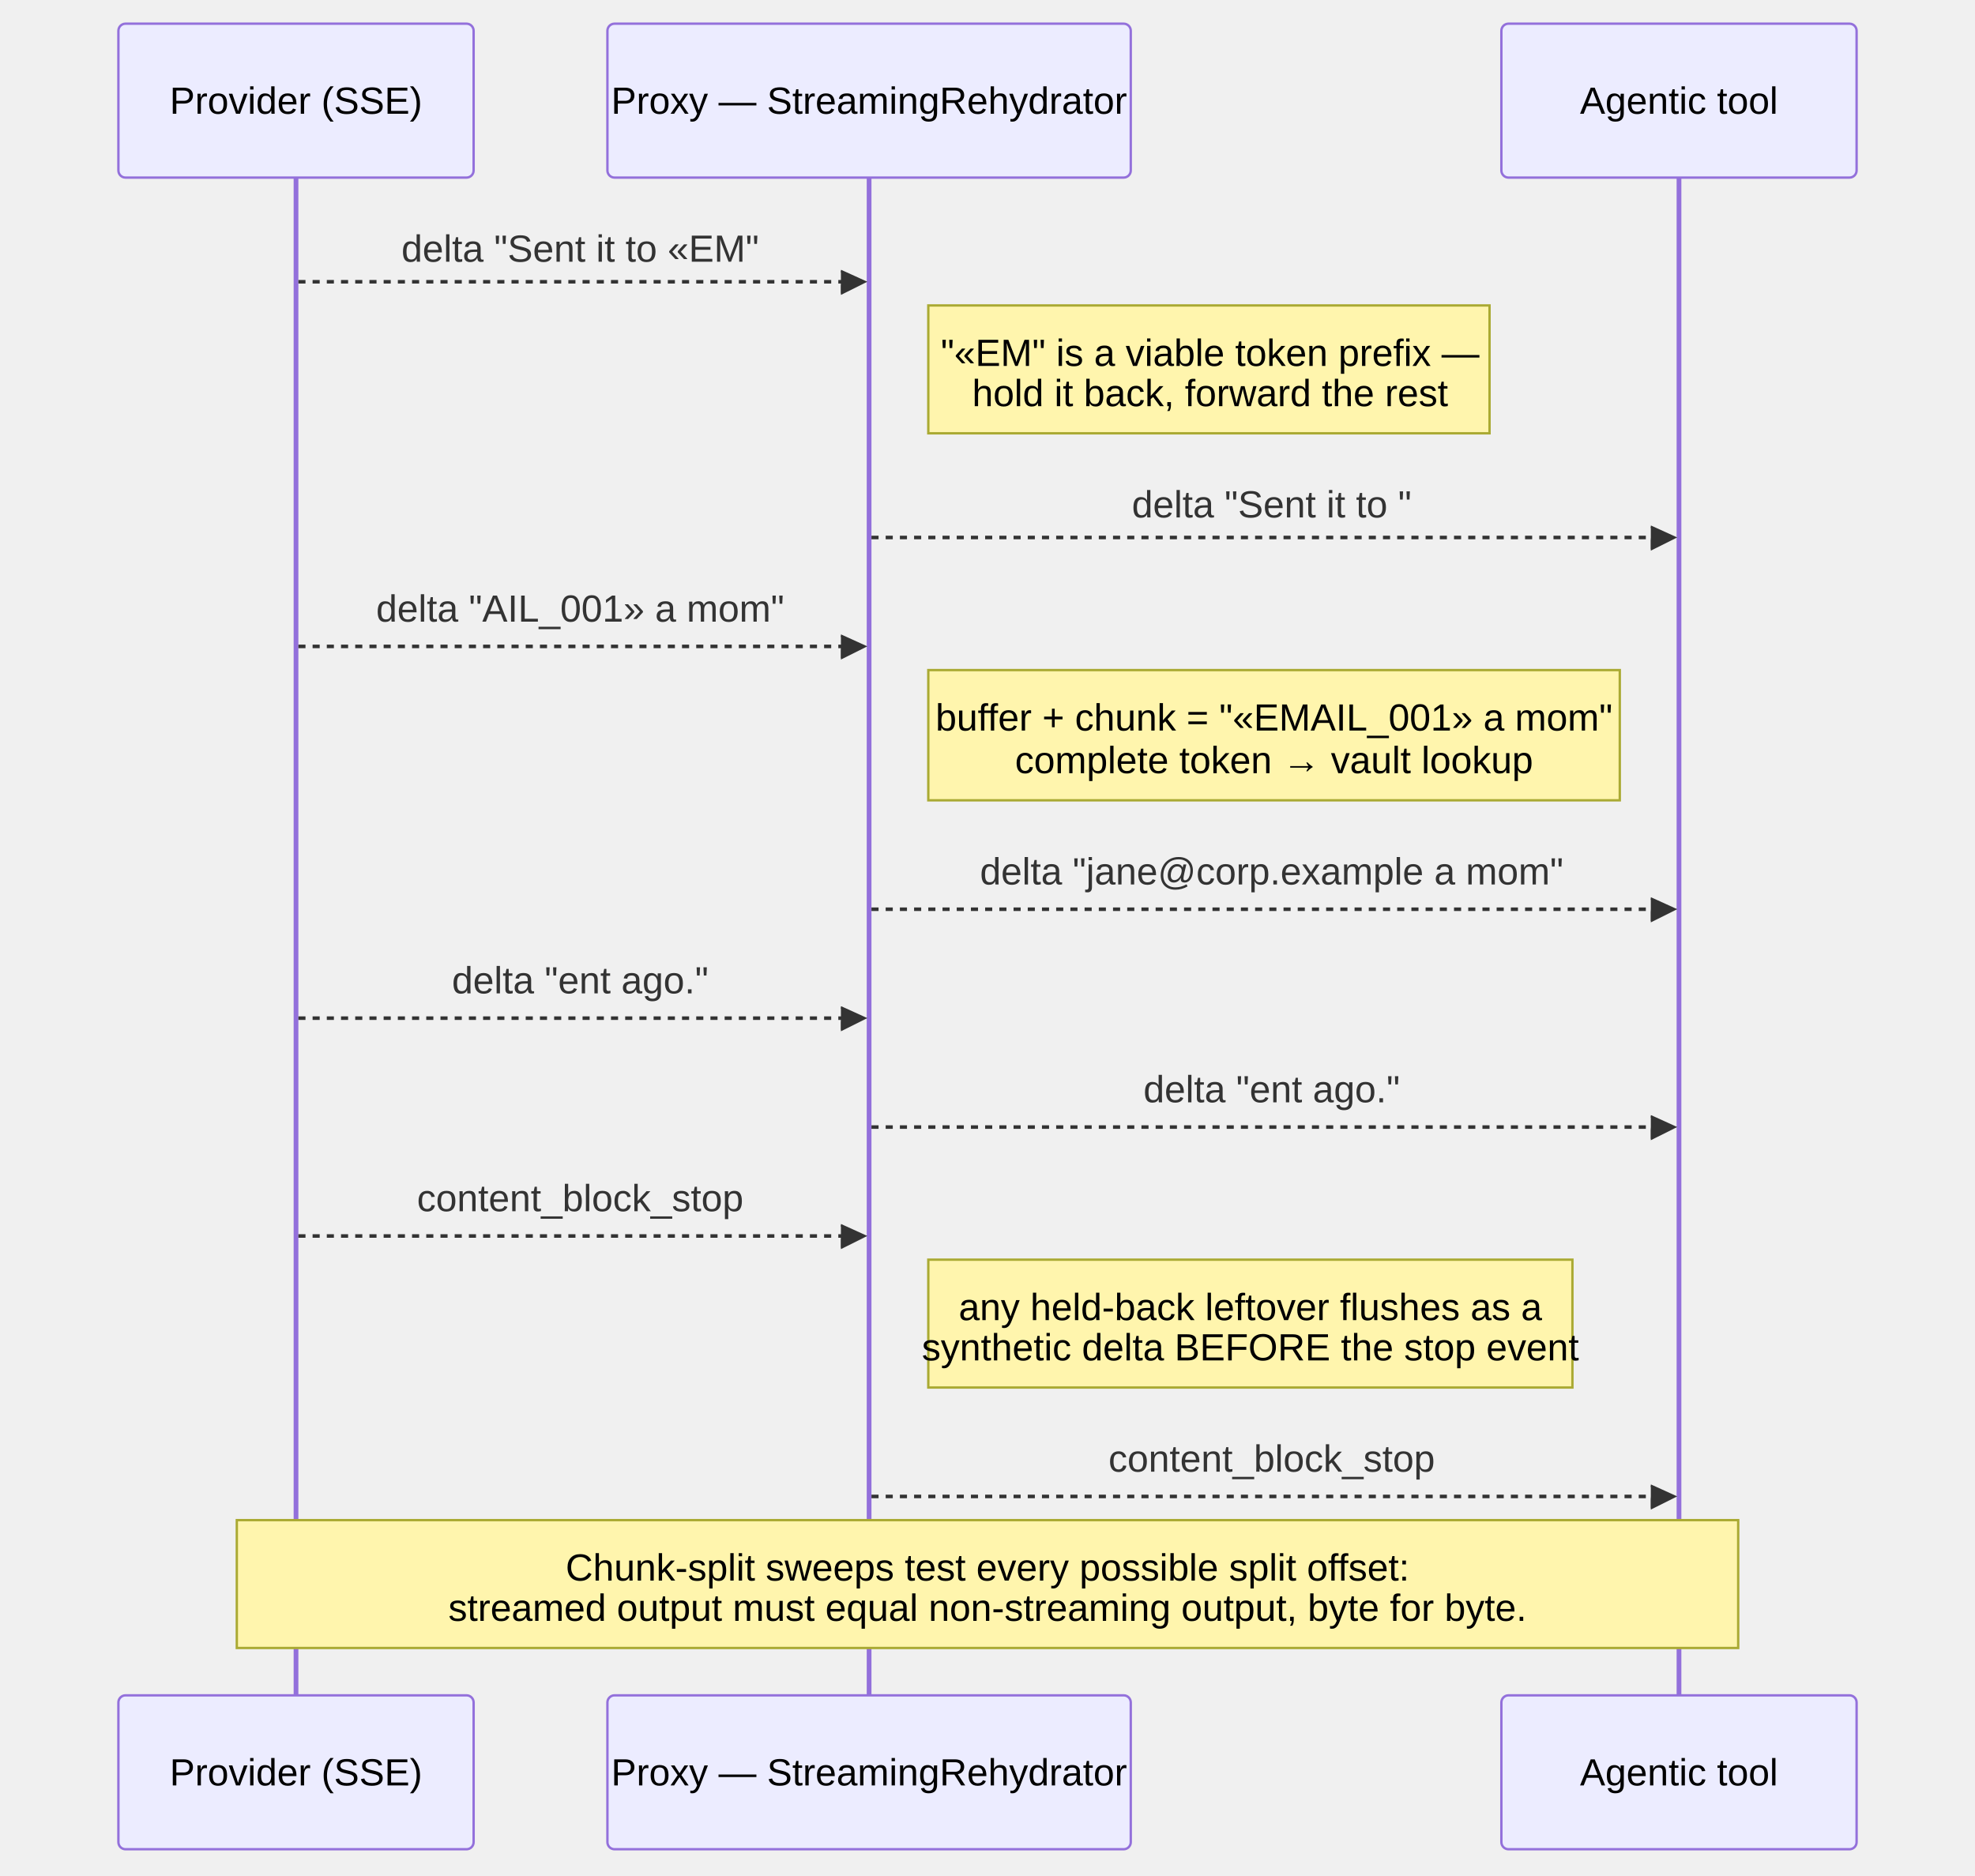
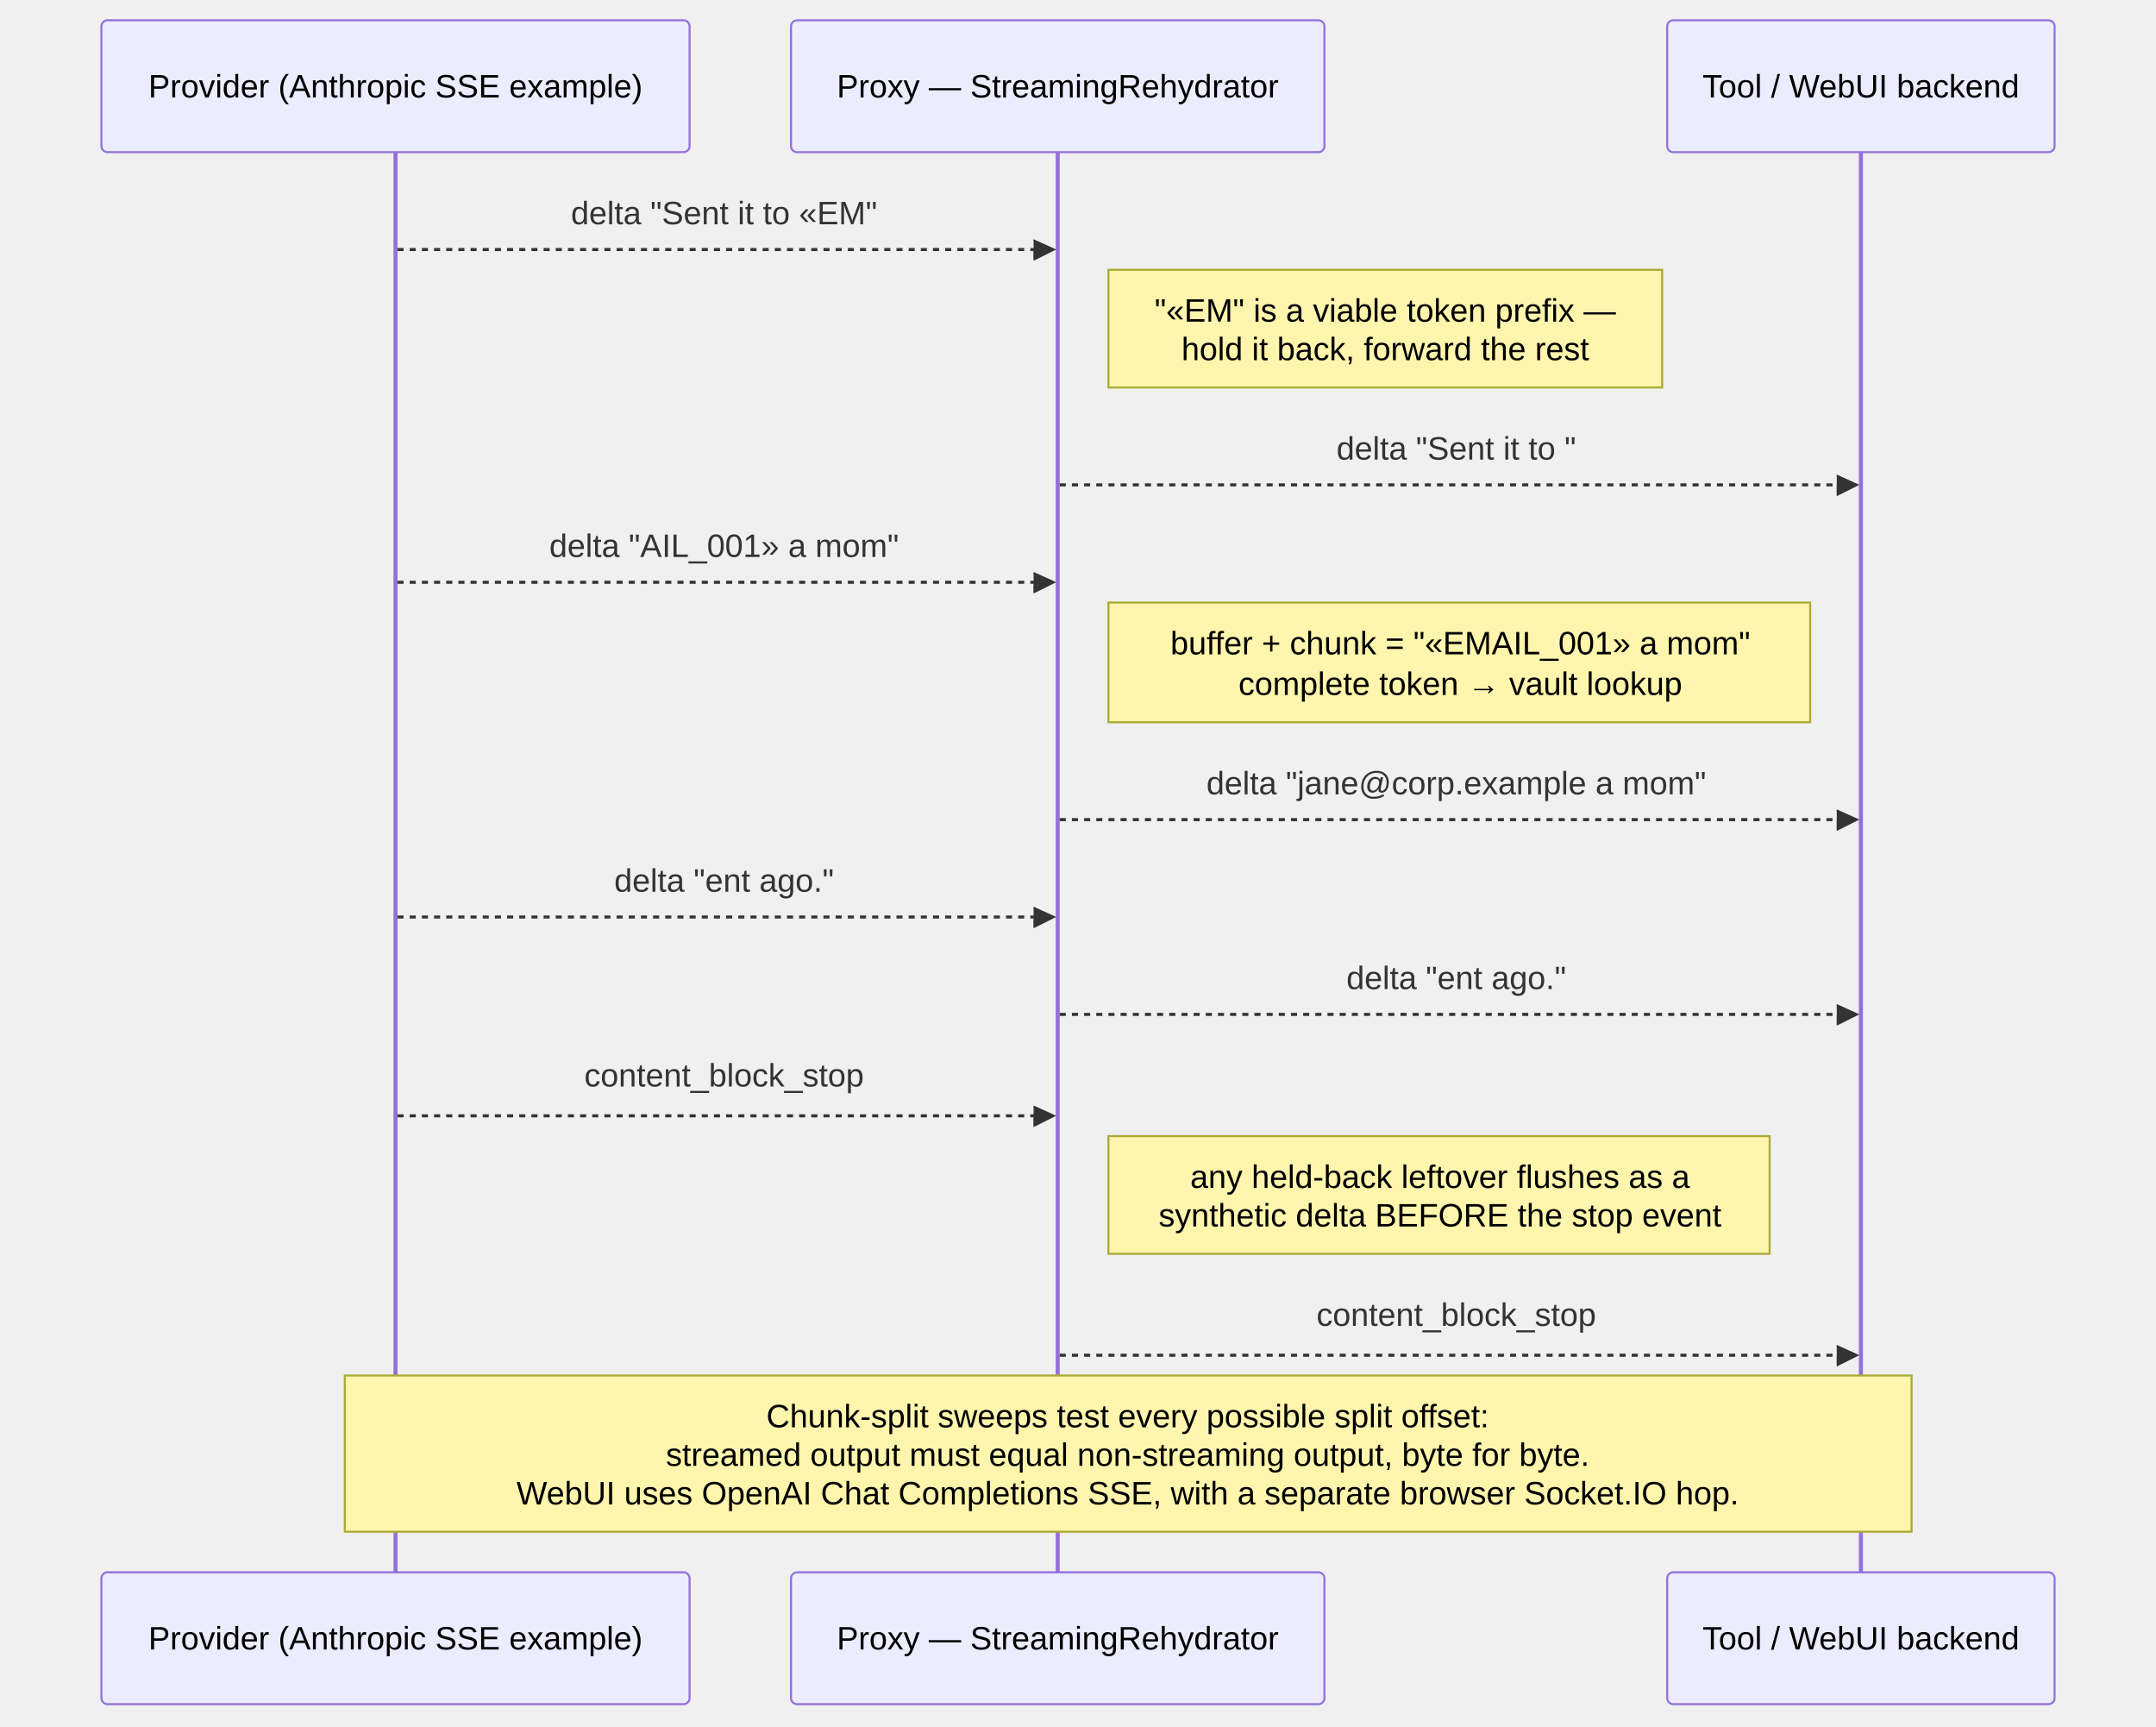
- <svg xmlns="http://www.w3.org/2000/svg" id="my-svg" width="100%" style="max-width: 834px; background-color: white;" viewBox="-50 -10 834 792" role="graphics-document document" aria-roledescription="sequence">
+ <svg xmlns="http://www.w3.org/2000/svg" id="my-svg" width="100%" style="max-width: 1063px; background-color: white;" viewBox="-50 -10 1063 851" role="graphics-document document" aria-roledescription="sequence">
  <g>
-     <rect x="584" y="706" fill="#eaeaea" stroke="#666" width="150" height="65" name="T" rx="3" ry="3" class="actor actor-bottom" />
-     <text x="659" y="738.5" dominant-baseline="central" alignment-baseline="central" class="actor actor-box" style="text-anchor: middle; font-size: 16px; font-weight: 400;">
-       <tspan x="659" dy="0">Agentic tool</tspan>
+     <rect x="772" y="765" fill="#eaeaea" stroke="#666" width="191" height="65" name="T" rx="3" ry="3" class="actor actor-bottom" />
+     <text x="867.5" y="797.5" dominant-baseline="central" alignment-baseline="central" class="actor actor-box" style="text-anchor: middle; font-size: 16px; font-weight: 400;">
+       <tspan x="867.5" dy="0">Tool / WebUI backend</tspan>
    </text>
  </g>
  <g>
-     <rect x="206.5" y="706" fill="#eaeaea" stroke="#666" width="221" height="65" name="P" rx="3" ry="3" class="actor actor-bottom" />
-     <text x="317" y="738.5" dominant-baseline="central" alignment-baseline="central" class="actor actor-box" style="text-anchor: middle; font-size: 16px; font-weight: 400;">
-       <tspan x="317" dy="0">Proxy — StreamingRehydrator</tspan>
+     <rect x="340" y="765" fill="#eaeaea" stroke="#666" width="263" height="65" name="P" rx="3" ry="3" class="actor actor-bottom" />
+     <text x="471.5" y="797.5" dominant-baseline="central" alignment-baseline="central" class="actor actor-box" style="text-anchor: middle; font-size: 16px; font-weight: 400;">
+       <tspan x="471.5" dy="0">Proxy — StreamingRehydrator</tspan>
    </text>
  </g>
  <g>
-     <rect x="0" y="706" fill="#eaeaea" stroke="#666" width="150" height="65" name="L" rx="3" ry="3" class="actor actor-bottom" />
-     <text x="75" y="738.5" dominant-baseline="central" alignment-baseline="central" class="actor actor-box" style="text-anchor: middle; font-size: 16px; font-weight: 400;">
-       <tspan x="75" dy="0">Provider (SSE)</tspan>
+     <rect x="0" y="765" fill="#eaeaea" stroke="#666" width="290" height="65" name="L" rx="3" ry="3" class="actor actor-bottom" />
+     <text x="145" y="797.5" dominant-baseline="central" alignment-baseline="central" class="actor actor-box" style="text-anchor: middle; font-size: 16px; font-weight: 400;">
+       <tspan x="145" dy="0">Provider (Anthropic SSE example)</tspan>
    </text>
  </g>
  <g>
-     <line id="actor2" x1="659" y1="65" x2="659" y2="706" class="actor-line 200" stroke-width="0.5px" stroke="#999" name="T" data-et="life-line" data-id="T" />
+     <line id="actor2" x1="867.5" y1="65" x2="867.5" y2="765" class="actor-line 200" stroke-width="0.5px" stroke="#999" name="T" data-et="life-line" data-id="T" />
    <g id="root-2" data-et="participant" data-type="participant" data-id="T">
-       <rect x="584" y="0" fill="#eaeaea" stroke="#666" width="150" height="65" name="T" rx="3" ry="3" class="actor actor-top" />
-       <text x="659" y="32.5" dominant-baseline="central" alignment-baseline="central" class="actor actor-box" style="text-anchor: middle; font-size: 16px; font-weight: 400;">
-         <tspan x="659" dy="0">Agentic tool</tspan>
+       <rect x="772" y="0" fill="#eaeaea" stroke="#666" width="191" height="65" name="T" rx="3" ry="3" class="actor actor-top" />
+       <text x="867.5" y="32.5" dominant-baseline="central" alignment-baseline="central" class="actor actor-box" style="text-anchor: middle; font-size: 16px; font-weight: 400;">
+         <tspan x="867.5" dy="0">Tool / WebUI backend</tspan>
      </text>
    </g>
  </g>
  <g>
-     <line id="actor1" x1="317" y1="65" x2="317" y2="706" class="actor-line 200" stroke-width="0.5px" stroke="#999" name="P" data-et="life-line" data-id="P" />
+     <line id="actor1" x1="471.5" y1="65" x2="471.5" y2="765" class="actor-line 200" stroke-width="0.5px" stroke="#999" name="P" data-et="life-line" data-id="P" />
    <g id="root-1" data-et="participant" data-type="participant" data-id="P">
-       <rect x="206.5" y="0" fill="#eaeaea" stroke="#666" width="221" height="65" name="P" rx="3" ry="3" class="actor actor-top" />
-       <text x="317" y="32.5" dominant-baseline="central" alignment-baseline="central" class="actor actor-box" style="text-anchor: middle; font-size: 16px; font-weight: 400;">
-         <tspan x="317" dy="0">Proxy — StreamingRehydrator</tspan>
+       <rect x="340" y="0" fill="#eaeaea" stroke="#666" width="263" height="65" name="P" rx="3" ry="3" class="actor actor-top" />
+       <text x="471.5" y="32.5" dominant-baseline="central" alignment-baseline="central" class="actor actor-box" style="text-anchor: middle; font-size: 16px; font-weight: 400;">
+         <tspan x="471.5" dy="0">Proxy — StreamingRehydrator</tspan>
      </text>
    </g>
  </g>
  <g>
-     <line id="actor0" x1="75" y1="65" x2="75" y2="706" class="actor-line 200" stroke-width="0.5px" stroke="#999" name="L" data-et="life-line" data-id="L" />
+     <line id="actor0" x1="145" y1="65" x2="145" y2="765" class="actor-line 200" stroke-width="0.5px" stroke="#999" name="L" data-et="life-line" data-id="L" />
    <g id="root-0" data-et="participant" data-type="participant" data-id="L">
-       <rect x="0" y="0" fill="#eaeaea" stroke="#666" width="150" height="65" name="L" rx="3" ry="3" class="actor actor-top" />
-       <text x="75" y="32.5" dominant-baseline="central" alignment-baseline="central" class="actor actor-box" style="text-anchor: middle; font-size: 16px; font-weight: 400;">
-         <tspan x="75" dy="0">Provider (SSE)</tspan>
+       <rect x="0" y="0" fill="#eaeaea" stroke="#666" width="290" height="65" name="L" rx="3" ry="3" class="actor actor-top" />
+       <text x="145" y="32.5" dominant-baseline="central" alignment-baseline="central" class="actor actor-box" style="text-anchor: middle; font-size: 16px; font-weight: 400;">
+         <tspan x="145" dy="0">Provider (Anthropic SSE example)</tspan>
      </text>
    </g>
  </g>
  <style>#my-svg{font-family:"trebuchet ms",verdana,arial,sans-serif;font-size:16px;fill:#333;}@keyframes edge-animation-frame{from{stroke-dashoffset:0;}}@keyframes dash{to{stroke-dashoffset:0;}}#my-svg .edge-animation-slow{stroke-dasharray:9,5!important;stroke-dashoffset:900;animation:dash 50s linear infinite;stroke-linecap:round;}#my-svg .edge-animation-fast{stroke-dasharray:9,5!important;stroke-dashoffset:900;animation:dash 20s linear infinite;stroke-linecap:round;}#my-svg .error-icon{fill:#552222;}#my-svg .error-text{fill:#552222;stroke:#552222;}#my-svg .edge-thickness-normal{stroke-width:1px;}#my-svg .edge-thickness-thick{stroke-width:3.5px;}#my-svg .edge-pattern-solid{stroke-dasharray:0;}#my-svg .edge-thickness-invisible{stroke-width:0;fill:none;}#my-svg .edge-pattern-dashed{stroke-dasharray:3;}#my-svg .edge-pattern-dotted{stroke-dasharray:2;}#my-svg .marker{fill:#333333;stroke:#333333;}#my-svg .marker.cross{stroke:#333333;}#my-svg svg{font-family:"trebuchet ms",verdana,arial,sans-serif;font-size:16px;}#my-svg p{margin:0;}#my-svg .actor{stroke:#9370DB;fill:#ECECFF;stroke-width:1;}#my-svg rect.actor.outer-path[data-look="neo"]{filter:drop-shadow(1px 2px 2px rgba(185, 185, 185, 1));}#my-svg rect.note[data-look="neo"]{stroke:#aaaa33;fill:#fff5ad;filter:drop-shadow(1px 2px 2px rgba(185, 185, 185, 1));}#my-svg text.actor&gt;tspan{fill:black;stroke:none;}#my-svg .actor-line{stroke:#9370DB;}#my-svg .innerArc{stroke-width:1.5;stroke-dasharray:none;}#my-svg .messageLine0{stroke-width:1.5;stroke-dasharray:none;stroke:#333;}#my-svg .messageLine1{stroke-width:1.5;stroke-dasharray:2,2;stroke:#333;}#my-svg [id$="-arrowhead"] path{fill:#333;stroke:#333;}#my-svg .sequenceNumber{fill:white;}#my-svg [id$="-sequencenumber"]{fill:#333;}#my-svg [id$="-crosshead"] path{fill:#333;stroke:#333;}#my-svg .messageText{fill:#333;stroke:none;}#my-svg .labelBox{stroke:#9370DB;fill:#ECECFF;filter:none;}#my-svg .labelText,#my-svg .labelText&gt;tspan{fill:black;stroke:none;}#my-svg .loopText,#my-svg .loopText&gt;tspan{fill:black;stroke:none;}#my-svg .sectionTitle,#my-svg .sectionTitle&gt;tspan{fill:black;stroke:none;}#my-svg .loopLine{stroke-width:2px;stroke-dasharray:2,2;stroke:#9370DB;fill:#9370DB;}#my-svg .note{stroke:#aaaa33;fill:#fff5ad;}#my-svg .noteText,#my-svg .noteText&gt;tspan{fill:black;stroke:none;font-weight:normal;}#my-svg .activation0{fill:#f4f4f4;stroke:#666;}#my-svg .activation1{fill:#f4f4f4;stroke:#666;}#my-svg .activation2{fill:#f4f4f4;stroke:#666;}#my-svg .actorPopupMenu{position:absolute;}#my-svg .actorPopupMenuPanel{position:absolute;fill:#ECECFF;box-shadow:0px 8px 16px 0px rgba(0,0,0,0.2);filter:drop-shadow(3px 5px 2px rgb(0 0 0 / 0.4));}#my-svg .actor-man circle,#my-svg line{fill:#ECECFF;stroke-width:2px;}#my-svg g rect.rect{filter:drop-shadow(1px 2px 2px rgba(185, 185, 185, 1));stroke:#9370DB;}#my-svg .node .neo-node{stroke:#9370DB;}#my-svg [data-look="neo"].node rect,#my-svg [data-look="neo"].cluster rect,#my-svg [data-look="neo"].node polygon{stroke:#9370DB;filter:drop-shadow(1px 2px 2px rgba(185, 185, 185, 1));}#my-svg [data-look="neo"].swimlane.cluster rect{filter:none;}#my-svg [data-look="neo"].node path{stroke:#9370DB;stroke-width:1px;}#my-svg [data-look="neo"].node .outer-path{filter:drop-shadow(1px 2px 2px rgba(185, 185, 185, 1));}#my-svg [data-look="neo"].node .neo-line path{stroke:#9370DB;filter:none;}#my-svg [data-look="neo"].node circle{stroke:#9370DB;filter:drop-shadow(1px 2px 2px rgba(185, 185, 185, 1));}#my-svg [data-look="neo"].node circle .state-start{fill:#000000;}#my-svg [data-look="neo"].icon-shape .icon{fill:#9370DB;filter:drop-shadow(1px 2px 2px rgba(185, 185, 185, 1));}#my-svg [data-look="neo"].icon-shape .icon-neo path{stroke:#9370DB;filter:drop-shadow(1px 2px 2px rgba(185, 185, 185, 1));}#my-svg :root{--mermaid-font-family:"trebuchet ms",verdana,arial,sans-serif;}</style>
  <style>@keyframes llmr-seq-0{0%,0.000%{opacity:0}2.083%,100%{opacity:1}}@keyframes llmr-seq-1{0%,6.667%{opacity:0}8.750%,100%{opacity:1}}@keyframes llmr-seq-2{0%,13.333%{opacity:0}15.417%,100%{opacity:1}}@keyframes llmr-seq-3{0%,20.000%{opacity:0}22.083%,100%{opacity:1}}@keyframes llmr-seq-4{0%,26.667%{opacity:0}28.750%,100%{opacity:1}}@keyframes llmr-seq-5{0%,33.333%{opacity:0}35.417%,100%{opacity:1}}@keyframes llmr-seq-6{0%,40.000%{opacity:0}42.083%,100%{opacity:1}}@keyframes llmr-seq-7{0%,46.667%{opacity:0}48.750%,100%{opacity:1}}@keyframes llmr-seq-8{0%,53.333%{opacity:0}55.417%,100%{opacity:1}}@keyframes llmr-seq-9{0%,60.000%{opacity:0}62.083%,100%{opacity:1}}@keyframes llmr-seq-10{0%,66.667%{opacity:0}68.750%,100%{opacity:1}}@keyframes llmr-seq-11{0%,73.333%{opacity:0}75.417%,100%{opacity:1}}@media (prefers-reduced-motion: reduce){*{animation:none!important}}</style>
  <g />
  <defs>
    <symbol id="my-svg-computer" width="24" height="24">
      <path transform="scale(.5)" d="M2 2v13h20v-13h-20zm18 11h-16v-9h16v9zm-10.23 6l.466-1h3.52l.467 1h-4.46zm14.23 3h-24l2-6h2.1l-1.33 4h18.45l-1.3-4h2.07l2 6zm-5-10h-14v-7h14v7z" />
    </symbol>
  </defs>
  <defs>
    <symbol id="my-svg-database" fill-rule="evenodd" clip-rule="evenodd">
      <path transform="scale(.5)" d="M12.26.001l.256.255.253.01.251.1.25.12.25.15.25.16.24.19.24.2.24.23.24.24.23.27.23.28.23.31.23.32.22.034.22.04.217.04.214.4.21.41.21.43.2.45.2.46.2.48.19.5.19.51.19.53.18.054.18.06.175.06.172.06.168.6.16.061.16.06.155.06.15.07.74.03.73.03.71.03.7.03.69.03.68.03.67.03.66.03.64.04.64.04.62.04.6.04.6.04.58.04.58.04.55.04.55.04.53.04.52.04.51.04.5.04.48.04.47.04.045.4.04.4.04.4.04.04.4.04.39.04.37.04.36.04.34.04.33.04.32.04.3.04.29.04.27.04.26.04.24.04.23.04.21.04.2.04.18.04.17.04.15.04.13.04.12.04.11.04.9.04.7.04.6.04.4.04.2.04.1.04v17l-.1.04-.2.04-.4.04-.6.04-.7.04-.9.04-.11.04-.12.04-.13.04-.15.04-.17.04-.18.04-.2.04-.21.04-.23.04-.24.04-.26.04-.27.04-.29.04-.3.04-.32.04-.33.04-.34.04-.36.04-.37.04-.39.04-.4.04-.041.04-.043.04-.044.04-.045.04-.47.04-.48.04-.5.04-.51.04-.52.04-.53.04-.55.04-.55.04-.58.04-.58.04-.6.04-.6.04-.62.04-.64.04-.64.04-.66.03-.67.03-.68.03-.69.03-.7.03-.71.03-.73.03-.74.03-.15.07-.155.06-.16.06-.163.06-.168.06-.172.06-.175.06-.18.06-.183.05-.187.05-.191.05-.194.05-.198.05-.201.05-.205.04-.208.04-.211.04-.214.04-.217.04-.22.04-.223.03-.225.03-.229.03-.231.03-.233.03-.236.02-.239.02-.241.02-.242.02-.246.02-.247.01-.249.01-.251.01-.253.01-.255-.256-.258-.258-.001-.256-.004-.255-.005-.253-.008-.251-.01-.249-.012-.247-.015-.245-.016-.243-.019-.241-.02-.238-.023-.236-.024-.234-.027-.231-.028-.228-.031-.226-.032-.223-.034-.22-.036-.217-.038-.214-.04-.211-.041-.208-.043-.204-.045-.201-.046-.198-.048-.195-.05-.19-.051-.187-.053-.184-.054-.179-.056-.176-.057-.172-.059-.167-.06-.164-.061-.159-.063-.155-.064-.151-.066-.074-.033-.072-.033-.072-.034-.07-.034-.069-.035-.068-.035-.067-.035-.066-.035-.064-.036-.063-.036-.062-.036-.061-.036-.06-.037-.058-.037-.057-.037-.056-.038-.055-.038-.053-.038-.052-.038-.051-.039-.049-.039-.049-.039-.046-.039-.046-.04-.044-.04-.043-.04-.041-.04-.04-.041-.039-.041-.037-.041-.036-.041-.034-.041-.033-.042-.032-.042-.03-.042-.029-.042-.027-.042-.026-.043-.024-.043-.023-.043-.021-.043-.02-.043-.018-.044-.017-.043-.015-.044-.013-.044-.012-.044-.011-.045-.009-.044-.007-.045-.006-.045-.004-.045-.002-.045-.001-.045v-17l.001-.45-.45-.45.01-.45.01-.45.01-.44.01-.45.01-.44.01-.44.02-.44.02-.43.02-.044.02-.43.02-.43.02-.43.02-.43.03-.43.03-.42.03-.042.03-.42.03-.42.03-.42.03-.41.04-.41.04-.41.04-.041.04-.41.04-.4.04-.4.04-.4.05-.4.05-.39.05-.39.05-.39.05-.39.05-.38.05-.38.05-.38.06-.38.06-.37.06-.037.06-.37.06-.36.06-.36.06-.36.06-.36.07-.35.07-.35.07-.35.07-.035.07-.34.07-.34.07-.33.07-.33.15-.66.16-.64.16-.63.16-.61.17-.6.17-.59.18-.57.18-.56.18-.54.19-.053.19-.51.2-.5.2-.48.2-.46.2-.45.21-.43.21-.41.21-.4.22-.038.22-.36.22-.34.23-.32.23-.31.23-.28.23-.27.24-.24.24-.23.24-.2.24-.19.25-.16.25-.15.25-.12.25-.1.25-.8.26-.5.26-.4.26-.1.26.001zm-9.26 20.5v.01l.1.02.3.02.4.02.5.02.6.02.7.02.9.02.1.02.11.02.12.02.13.02.15.02.16.02.17.02.18.02.19.02.21.02.22.02.23.02.24.02.52.05.056.5.06.51.07.051.7.05.75.05.79.05.84.05.88.05.92.05.97.05.102.05.105.05.11.05.114.05.119.05.123.05.127.5.13.5.13.5.14.48.14.49.15.47.15.47.16.047.16.05.163.04.167.04.171.04.176.04.178.04.183.04.187.04.19.04.194.03.197.03.202.03.204.03.209.3.21.29.22.27.22.25.22.24.23.021.23.2.23.18.24.016.24.02.243.01.246.1.25.8.25.5.26.4.26.001.26-.1.26-.4.25-.005.25-.8.25-.11.24-.12.24-.14.24-.16.23-.18.23-.21.23-.21.22-.024.22-.26.22-.27.21-.028.21-.31.2-.31.2-.34.2-.34.19-.36.19-.37.19-.39.18-.4.18-.4.17-.42.17-.43.17-.44.16-.045.16-.46.16-.46.15-.47.15-.48.14-.49.14-.49.14-.5.13-.5.13-.5.12-.51.12-.52.11-.051.11-.52.11-.52.1-.52.1-.52.09-.52.09-.53.08-.51.08-.52.07-.052.07-.51.06-.051.06-.51.06-.5.05-.5.02-.24.02-.25.02-.024.02-.24.02-.24.02-.24.02-.24.02-.23.01-.24.01-.23.01-.023.01-.023.01-.22.01-.22.01-.22.01-.22-.22-.21-.21-.021v-4.13l-.77.06-.8.05-.83.05-.85.05-.87.05-.9.05-.93.05-.095.05-.097.05-.1.05-.102.05-.105.05-.106.05-.109.05-.111.05-.114.05-.115.05-.118.04-.12.04-.122.04-.124.04-.126.04-.128.04-.13.04-.132.04-.134.04-.135.04-.138.04-.139.03-.142.03-.143.03-.144.03-.147.03-.148.03-.15.03-.151.03-.153.03-.154.03-.156.03-.158.03-.159.03-.161.02-.162.02-.163.02-.165.02-.166.02-.167.02-.169.02-.169.02-.171.02-.173.01-.173.01-.175.01-.175.01-.177.01-.178.01-.179.01-.179.01-.181.01-.182-.182-.184-.184h-.37l-.184-.002-.184-.003-.182-.004-.182-.005-.181-.006-.179-.008-.179-.008-.178-.01-.176-.011-.176-.012-.175-.013-.173-.014-.172-.015-.171-.016-.17-.017-.169-.018-.167-.019-.166-.02-.165-.021-.163-.022-.162-.023-.161-.024-.159-.025-.157-.026-.156-.027-.155-.027-.153-.029-.151-.03-.15-.03-.148-.031-.146-.032-.145-.033-.143-.034-.141-.035-.14-.035-.137-.037-.136-.037-.134-.038-.132-.038-.13-.04-.128-.04-.126-.041-.124-.042-.122-.042-.12-.044-.117-.043-.116-.045-.113-.045-.112-.046-.109-.047-.106-.047-.105-.048-.102-.049-.1-.049-.097-.05-.095-.05-.093-.052-.09-.051-.087-.052-.085-.053-.083-.054-.08-.054-.077-.054v4.13zm0-5.65v.011l.1.02.3.02.4.02.5.02.6.02.7.02.9.02.1.02.11.02.12.02.13.02.15.02.16.02.17.02.18.02.19.02.21.02.22.02.23.02.24.02.052.5.06.5.06.5.07.051.7.05.75.05.79.05.84.05.88.05.92.05.97.05.102.05.105.05.11.05.114.05.119.05.123.5.13.51.13.5.13.49.14.49.14.48.15.48.15.47.16.046.16.05.163.04.167.04.171.04.176.04.178.4.18.4.19.038.19.04.194.04.197.03.202.03.204.03.209.3.21.28.22.27.22.25.22.24.23.022.23.2.23.18.24.016.24.01.243.01.246.1.25.8.25.6.26.3.26.001.26-.1.26-.3.25-.006.25-.8.25-.1.24-.12.24-.15.24-.16.23-.18.23-.2.23-.22.22-.024.22-.25.22-.27.21-.029.21-.3.21-.32.2-.33.2-.35.19-.36.19-.37.19-.39.18-.39.18-.41.17-.42.17-.43.17-.44.16-.045.16-.45.16-.47.15-.47.15-.48.14-.48.14-.5.14-.49.13-.5.13-.51.12-.51.12-.51.11-.052.11-.52.11-.52.1-.52.1-.52.09-.52.09-.52.08-.52.08-.52.07-.051.07-.52.06-.051.06-.5.06-.51.05-.49.02-.25.02-.24.02-.025.02-.24.02-.24.02-.24.02-.24.02-.23.01-.23.01-.24.01-.022.01-.023.01-.23.01-.22.01-.22.01-.22-.21-.22-.21-.021v-4.14l-.77.05-.8.05-.83.05-.85.05-.87.05-.9.05-.93.05-.95.05-.097.05-.1.05-.102.05-.105.05-.106.05-.109.05-.111.05-.114.05-.115.04-.118.04-.12.04-.122.04-.124.04-.126.04-.128.04-.13.04-.132.04-.134.04-.135.04-.138.04-.139.04-.142.03-.143.03-.144.03-.147.03-.148.03-.15.03-.151.03-.153.03-.154.03-.156.03-.158.03-.159.03-.161.02-.162.02-.163.02-.165.02-.166.02-.167.02-.169.02-.169.02-.171.02-.173.01-.173.01-.175.01-.175.01-.177.01-.178.01-.179.01-.179.01-.181.01-.182-.182-.184-.184h-.37l-.184-.002-.184-.003-.182-.004-.182-.005-.181-.007-.179-.007-.179-.009-.178-.009-.176-.011-.176-.012-.175-.013-.173-.014-.172-.015-.171-.016-.17-.017-.169-.018-.167-.019-.166-.02-.165-.021-.163-.022-.162-.023-.161-.024-.159-.025-.157-.026-.156-.027-.155-.028-.153-.028-.151-.03-.15-.03-.148-.031-.146-.033-.145-.033-.143-.033-.141-.035-.14-.036-.137-.036-.136-.037-.134-.038-.132-.039-.13-.039-.128-.04-.126-.041-.124-.042-.122-.043-.12-.043-.117-.044-.116-.044-.113-.046-.112-.046-.109-.046-.106-.047-.105-.048-.102-.049-.1-.049-.097-.05-.095-.051-.093-.051-.09-.051-.087-.053-.085-.052-.083-.054-.08-.054-.077-.054v4.14zm0-5.67v.011l.001.2.22.21.22.01.21.01.22.01.023.1.02.11.02.12.02.13.02.15.02.16.02.17.02.18.02.19.02.21.02.22.02.23.02.24.02.052.5.06.5.06.5.07.051.7.05.75.05.79.05.84.05.88.05.92.05.97.05.102.05.105.05.11.05.114.05.119.05.123.05.127.5.13.5.13.5.14.49.14.48.15.48.15.47.16.046.16.05.163.04.167.04.171.04.176.04.178.4.18.4.19.038.19.04.194.04.197.03.202.03.204.03.209.3.21.28.22.27.22.25.22.24.23.021.23.2.23.18.24.017.24.01.243.01.246.1.25.8.25.6.26.3.26.001.26-.1.26-.3.25-.006.25-.8.25-.1.24-.13.24-.14.24-.16.23-.18.23-.2.23-.22.22-.024.22-.25.22-.27.21-.029.21-.3.21-.32.2-.33.2-.35.19-.36.19-.37.19-.39.18-.39.18-.41.17-.42.17-.43.17-.44.16-.045.16-.45.16-.47.15-.47.15-.48.14-.49.14-.49.14-.49.13-.51.13-.5.12-.51.12-.52.11-.051.11-.52.11-.52.1-.52.1-.52.09-.52.09-.52.08-.52.08-.52.07-.052.07-.51.06-.051.06-.51.06-.5.05-.49.02-.25.02-.25.02-.024.02-.24.02-.24.02-.24.02-.24.02-.23.01-.24.01-.23.01-.023.01-.022.01-.23.01-.22.01-.22.01-.22-.22-.21-.21-.021v-4.15l-.77.05-.8.05-.83.05-.85.05-.87.05-.9.05-.93.05-.95.05-.097.05-.1.05-.102.05-.105.05-.106.05-.109.05-.111.05-.114.05-.115.04-.118.04-.12.04-.122.04-.124.04-.126.04-.128.04-.13.04-.132.04-.134.04-.135.04-.138.04-.139.04-.142.03-.143.03-.144.03-.147.03-.148.03-.15.03-.151.03-.153.03-.154.03-.156.03-.158.03-.159.02-.161.02-.162.02-.163.02-.165.02-.166.02-.167.02-.169.02-.169.02-.171.02-.173.01-.173.01-.175.01-.175.01-.177.01-.178.01-.179.01-.179.01-.181.01-.182.01-.182-.184-.184-.185-.185-.001-.184-.001-.184-.003-.182-.004-.182-.006-.181-.006-.179-.007-.179-.009-.178-.01-.176-.01-.176-.012-.175-.013-.173-.014-.172-.015-.171-.016-.17-.017-.169-.018-.167-.019-.166-.02-.165-.021-.163-.023-.162-.023-.161-.024-.159-.024-.157-.026-.156-.027-.155-.028-.153-.028-.151-.03-.15-.03-.148-.032-.146-.032-.145-.033-.143-.034-.141-.034-.14-.036-.137-.036-.136-.037-.134-.038-.132-.039-.13-.039-.128-.041-.126-.041-.124-.041-.122-.043-.12-.043-.117-.044-.116-.044-.113-.046-.112-.046-.109-.046-.106-.048-.105-.048-.102-.048-.1-.05-.097-.049-.095-.051-.093-.051-.09-.052-.087-.052-.085-.053-.083-.053-.08-.054-.077-.054v4.15zm8.74-8.18l-.257-.254-.25.01-.247.01-.244.01-.241.01-.237.02-.233.02-.231.02-.226.02-.224.02-.22.03-.216.03-.212.03-.21.03-.205.03-.202.03-.198.03-.194.04-.191.04-.187.04-.183.04-.179.04-.175.04-.172.04-.168.04-.163.04-.16.05-.155.05-.152.05-.148.05-.143.05-.139.05-.136.05-.131.05-.126.05-.123.05-.118.05-.114.05-.11.05-.106.05-.101.05-.96.05-.92.05-.88.05-.83.05-.79.05-.74.05-.7.05-.65.05-.06.05-.056.05-.051.05-.23.02-.23.02-.21.02-.2.02-.19.02-.18.02-.17.02-.15.02-.14.02-.13.02-.12.02-.1.02-.1.02-.8.02-.6.02-.6.02-.4.02-.4.02-.1.02-.1.02.1.02.1.02.4.02.4.02.6.02.6.02.8.02.1.02.1.02.12.02.13.02.14.02.15.02.17.02.18.02.19.02.2.02.21.02.23.02.23.02.051.5.06.05.06.5.07.051.7.05.74.05.79.05.83.05.88.05.92.05.96.05.101.05.106.05.11.05.114.05.118.05.123.05.126.05.131.5.14.5.14.49.14.48.15.48.15.48.16.046.16.05.163.04.168.04.172.04.175.04.179.04.183.4.19.38.19.38.19.36.2.34.2.33.2.032.21.03.212.03.216.03.22.03.224.02.226.02.231.02.233.02.237.02.241.01.244.01.247.01.25.01.254.257.26.26-.1.26-.4.25-.005.25-.8.25-.11.24-.12.24-.14.24-.16.23-.18.23-.21.23-.22.22-.023.22-.26.22-.27.21-.028.21-.31.2-.32.2-.33.2-.34.19-.36.19-.38.19-.38.18-.4.18-.41.17-.42.17-.43.17-.43.16-.045.16-.46.16-.46.15-.48.15-.48.14-.48.14-.49.14-.5.13-.5.13-.51.12-.51.12-.51.11-.052.11-.52.11-.52.1-.52.1-.52.09-.52.09-.52.08-.52.08-.52.07-.051.07-.52.06-.051.06-.5.06-.5.05-.5.02-.25.02-.24.02-.024.02-.25.02-.24.02-.24.02-.23.02-.24.01-.23.01-.23.01-.023.01-.023.01-.22.01-.22.01-.23.01-.21-.22-.21-.21-.021-.001-.021-.001-.021-.004-.021-.004-.022-.006-.021-.006-.023-.008-.022-.01-.022-.01-.023-.012-.023-.013-.023-.014-.023-.015-.024-.017-.023-.018-.024-.019-.024-.02-.025-.021-.024-.023-.024-.023-.025-.051-.05-.056-.05-.06-.05-.065-.051-.07-.052-.074-.051-.079-.052-.083-.052-.088-.052-.092-.052-.096-.052-.101-.052-.106-.052-.11-.052-.114-.052-.118-.051-.123-.051-.126-.051-.131-.05-.136-.05-.139-.049-.143-.048-.148-.048-.152-.048-.155-.046-.16-.046-.163-.045-.168-.043-.172-.043-.175-.042-.179-.041-.183-.04-.187-.038-.191-.038-.194-.036-.198-.034-.202-.033-.205-.032-.21-.031-.212-.028-.216-.027-.22-.026-.224-.023-.226-.022-.231-.021-.233-.018-.237-.016-.241-.014-.244-.012-.247-.011-.25-.008-.254-.005-.257-.004-.26-.001-.26z" />
    </symbol>
  </defs>
  <defs>
    <symbol id="my-svg-clock" width="24" height="24">
      <path transform="scale(.5)" d="M12 2c5.51 0 10 4.49 10 10s-4.49 10-10 10-10-4.49-10-10 4.49-10 10-10zm0-2c-6.63 0-12 5.37-12 12s5.37 12 12 12 12-5.37 12-12-5.37-12-12-12zm5.85 12.46c.202.04.202.33.1.37-1.91.361-6.04 1.11-6.55 1.11-.719 0-1.3-.582-1.3-1.3 0-.512.77-5.45 1.12-7.45.034-.192.31-.181.34.014l.985 6.24 5.39 1.01z" />
    </symbol>
  </defs>
  <defs>
    <marker id="my-svg-arrowhead" refX="7.9" refY="5" markerUnits="userSpaceOnUse" markerWidth="12" markerHeight="12" orient="auto-start-reverse">
      <path d="M -1 0 L 10 5 L 0 10 z" />
    </marker>
  </defs>
  <defs>
    <marker id="my-svg-crosshead" markerWidth="15" markerHeight="8" orient="auto" refX="4" refY="4.5">
      <path fill="none" stroke="#000000" stroke-width="1pt" d="M 1,2 L 6,7 M 6,2 L 1,7" style="stroke-dasharray: 0, 0;" />
    </marker>
  </defs>
  <defs>
    <marker id="my-svg-filled-head" refX="15.5" refY="7" markerWidth="20" markerHeight="28" orient="auto">
      <path d="M 18,7 L9,13 L14,7 L9,1 Z" />
    </marker>
  </defs>
  <defs>
    <marker id="my-svg-sequencenumber" refX="15" refY="15" markerWidth="60" markerHeight="40" orient="auto">
      <circle cx="15" cy="15" r="6" />
    </marker>
  </defs>
  <defs>
    <marker id="my-svg-solidTopArrowHead" refX="7.9" refY="7.25" markerUnits="userSpaceOnUse" markerWidth="12" markerHeight="12" orient="auto-start-reverse">
      <path d="M 0 0 L 10 8 L 0 8 z" />
    </marker>
  </defs>
  <defs>
    <marker id="my-svg-solidBottomArrowHead" refX="7.9" refY="0.75" markerUnits="userSpaceOnUse" markerWidth="12" markerHeight="12" orient="auto-start-reverse">
      <path d="M 0 0 L 10 0 L 0 8 z" />
    </marker>
  </defs>
  <defs>
    <marker id="my-svg-stickTopArrowHead" refX="7.5" refY="7" markerUnits="userSpaceOnUse" markerWidth="12" markerHeight="12" orient="auto-start-reverse">
      <path d="M 0 0 L 7 7" stroke="black" stroke-width="1.5" fill="none" />
    </marker>
  </defs>
  <defs>
    <marker id="my-svg-stickBottomArrowHead" refX="7.5" refY="0" markerUnits="userSpaceOnUse" markerWidth="12" markerHeight="12" orient="auto-start-reverse">
      <path d="M 0 7 L 7 0" stroke="black" stroke-width="1.5" fill="none" />
    </marker>
  </defs>
  <g data-et="note" data-id="i1">
-     <rect x="342" y="119" fill="#EDF2AE" stroke="#666" width="237" height="54" class="note" style="animation:llmr-seq-1 12s linear infinite;" />
-     <text x="461" y="124" text-anchor="middle" dominant-baseline="middle" alignment-baseline="middle" class="noteText" dy="1em" style="animation:llmr-seq-1 12s linear infinite;font-size: 16px; font-weight: 400;">
-       <tspan x="461">"«EM" is a viable token prefix —</tspan>
+     <rect x="496.5" y="123" fill="#EDF2AE" stroke="#666" width="273" height="58" class="note" style="animation:llmr-seq-1 12s linear infinite;" />
+     <text x="633" y="128" text-anchor="middle" dominant-baseline="middle" alignment-baseline="middle" class="noteText" dy="1em" style="animation:llmr-seq-1 12s linear infinite;font-size: 16px; font-weight: 400;">
+       <tspan x="633">"«EM" is a viable token prefix —</tspan>
    </text>
-     <text x="461" y="141" text-anchor="middle" dominant-baseline="middle" alignment-baseline="middle" class="noteText" dy="1em" style="animation:llmr-seq-1 12s linear infinite;font-size: 16px; font-weight: 400;">
-       <tspan x="461">hold it back, forward the rest</tspan>
+     <text x="633" y="147" text-anchor="middle" dominant-baseline="middle" alignment-baseline="middle" class="noteText" dy="1em" style="animation:llmr-seq-1 12s linear infinite;font-size: 16px; font-weight: 400;">
+       <tspan x="633">hold it back, forward the rest</tspan>
    </text>
  </g>
  <g data-et="note" data-id="i4">
-     <rect x="342" y="273" fill="#EDF2AE" stroke="#666" width="292" height="55" class="note" style="animation:llmr-seq-4 12s linear infinite;" />
-     <text x="488" y="278" text-anchor="middle" dominant-baseline="middle" alignment-baseline="middle" class="noteText" dy="1em" style="animation:llmr-seq-4 12s linear infinite;font-size: 16px; font-weight: 400;">
-       <tspan x="488">buffer + chunk = "«EMAIL_001» a mom"</tspan>
+     <rect x="496.5" y="287" fill="#EDF2AE" stroke="#666" width="346" height="59" class="note" style="animation:llmr-seq-4 12s linear infinite;" />
+     <text x="670" y="292" text-anchor="middle" dominant-baseline="middle" alignment-baseline="middle" class="noteText" dy="1em" style="animation:llmr-seq-4 12s linear infinite;font-size: 16px; font-weight: 400;">
+       <tspan x="670">buffer + chunk = "«EMAIL_001» a mom"</tspan>
    </text>
-     <text x="488" y="296" text-anchor="middle" dominant-baseline="middle" alignment-baseline="middle" class="noteText" dy="1em" style="animation:llmr-seq-4 12s linear infinite;font-size: 16px; font-weight: 400;">
-       <tspan x="488">complete token → vault lookup</tspan>
+     <text x="670" y="312" text-anchor="middle" dominant-baseline="middle" alignment-baseline="middle" class="noteText" dy="1em" style="animation:llmr-seq-4 12s linear infinite;font-size: 16px; font-weight: 400;">
+       <tspan x="670">complete token → vault lookup</tspan>
    </text>
  </g>
  <g data-et="note" data-id="i9">
-     <rect x="342" y="522" fill="#EDF2AE" stroke="#666" width="272" height="54" class="note" style="animation:llmr-seq-9 12s linear infinite;" />
-     <text x="478" y="527" text-anchor="middle" dominant-baseline="middle" alignment-baseline="middle" class="noteText" dy="1em" style="animation:llmr-seq-9 12s linear infinite;font-size: 16px; font-weight: 400;">
-       <tspan x="478">any held-back leftover flushes as a</tspan>
+     <rect x="496.5" y="550" fill="#EDF2AE" stroke="#666" width="326" height="58" class="note" style="animation:llmr-seq-9 12s linear infinite;" />
+     <text x="660" y="555" text-anchor="middle" dominant-baseline="middle" alignment-baseline="middle" class="noteText" dy="1em" style="animation:llmr-seq-9 12s linear infinite;font-size: 16px; font-weight: 400;">
+       <tspan x="660">any held-back leftover flushes as a</tspan>
    </text>
-     <text x="478" y="544" text-anchor="middle" dominant-baseline="middle" alignment-baseline="middle" class="noteText" dy="1em" style="animation:llmr-seq-9 12s linear infinite;font-size: 16px; font-weight: 400;">
-       <tspan x="478">synthetic delta BEFORE the stop event</tspan>
+     <text x="660" y="574" text-anchor="middle" dominant-baseline="middle" alignment-baseline="middle" class="noteText" dy="1em" style="animation:llmr-seq-9 12s linear infinite;font-size: 16px; font-weight: 400;">
+       <tspan x="660">synthetic delta BEFORE the stop event</tspan>
    </text>
  </g>
  <g data-et="note" data-id="i11">
-     <rect x="50" y="632" fill="#EDF2AE" stroke="#666" width="634" height="54" class="note" style="animation:llmr-seq-11 12s linear infinite;" />
-     <text x="367" y="637" text-anchor="middle" dominant-baseline="middle" alignment-baseline="middle" class="noteText" dy="1em" style="animation:llmr-seq-11 12s linear infinite;font-size: 16px; font-weight: 400;">
-       <tspan x="367">Chunk-split sweeps test every possible split offset:</tspan>
+     <rect x="120" y="668" fill="#EDF2AE" stroke="#666" width="772.5" height="77" class="note" style="animation:llmr-seq-11 12s linear infinite;" />
+     <text x="506" y="673" text-anchor="middle" dominant-baseline="middle" alignment-baseline="middle" class="noteText" dy="1em" style="animation:llmr-seq-11 12s linear infinite;font-size: 16px; font-weight: 400;">
+       <tspan x="506">Chunk-split sweeps test every possible split offset:</tspan>
    </text>
-     <text x="367" y="654" text-anchor="middle" dominant-baseline="middle" alignment-baseline="middle" class="noteText" dy="1em" style="animation:llmr-seq-11 12s linear infinite;font-size: 16px; font-weight: 400;">
-       <tspan x="367">streamed output must equal non-streaming output, byte for byte.</tspan>
+     <text x="506" y="692" text-anchor="middle" dominant-baseline="middle" alignment-baseline="middle" class="noteText" dy="1em" style="animation:llmr-seq-11 12s linear infinite;font-size: 16px; font-weight: 400;">
+       <tspan x="506">streamed output must equal non-streaming output, byte for byte.</tspan>
+     </text>
+     <text x="506" y="711" text-anchor="middle" dominant-baseline="middle" alignment-baseline="middle" class="noteText" dy="1em" style="animation:llmr-seq-11 12s linear infinite;font-size: 16px; font-weight: 400;">
+       <tspan x="506">WebUI uses OpenAI Chat Completions SSE, with a separate browser Socket.IO hop.</tspan>
    </text>
  </g>
-   <text x="195" y="80" text-anchor="middle" dominant-baseline="middle" alignment-baseline="middle" class="messageText" dy="1em" style="animation:llmr-seq-0 12s linear infinite;font-size: 16px; font-weight: 400;">delta "Sent it to «EM"</text>
-   <line x1="76" y1="109" x2="313" y2="109" class="messageLine1" data-et="message" data-id="i0" data-from="L" data-to="P" stroke-width="2" stroke="none" marker-end="url(#my-svg-arrowhead)" style="animation:llmr-seq-0 12s linear infinite;stroke-dasharray: 3, 3; fill: none;" />
-   <text x="487" y="188" text-anchor="middle" dominant-baseline="middle" alignment-baseline="middle" class="messageText" dy="1em" style="animation:llmr-seq-2 12s linear infinite;font-size: 16px; font-weight: 400;">delta "Sent it to "</text>
-   <line x1="318" y1="217" x2="655" y2="217" class="messageLine1" data-et="message" data-id="i2" data-from="P" data-to="T" stroke-width="2" stroke="none" marker-end="url(#my-svg-arrowhead)" style="animation:llmr-seq-2 12s linear infinite;stroke-dasharray: 3, 3; fill: none;" />
-   <text x="195" y="232" text-anchor="middle" dominant-baseline="middle" alignment-baseline="middle" class="messageText" dy="1em" style="animation:llmr-seq-3 12s linear infinite;font-size: 16px; font-weight: 400;">delta "AIL_001» a mom"</text>
-   <line x1="76" y1="263" x2="313" y2="263" class="messageLine1" data-et="message" data-id="i3" data-from="L" data-to="P" stroke-width="2" stroke="none" marker-end="url(#my-svg-arrowhead)" style="animation:llmr-seq-3 12s linear infinite;stroke-dasharray: 3, 3; fill: none;" />
-   <text x="487" y="343" text-anchor="middle" dominant-baseline="middle" alignment-baseline="middle" class="messageText" dy="1em" style="animation:llmr-seq-5 12s linear infinite;font-size: 16px; font-weight: 400;">delta "jane@corp.example a mom"</text>
-   <line x1="318" y1="374" x2="655" y2="374" class="messageLine1" data-et="message" data-id="i5" data-from="P" data-to="T" stroke-width="2" stroke="none" marker-end="url(#my-svg-arrowhead)" style="animation:llmr-seq-5 12s linear infinite;stroke-dasharray: 3, 3; fill: none;" />
-   <text x="195" y="389" text-anchor="middle" dominant-baseline="middle" alignment-baseline="middle" class="messageText" dy="1em" style="animation:llmr-seq-6 12s linear infinite;font-size: 16px; font-weight: 400;">delta "ent ago."</text>
-   <line x1="76" y1="420" x2="313" y2="420" class="messageLine1" data-et="message" data-id="i6" data-from="L" data-to="P" stroke-width="2" stroke="none" marker-end="url(#my-svg-arrowhead)" style="animation:llmr-seq-6 12s linear infinite;stroke-dasharray: 3, 3; fill: none;" />
-   <text x="487" y="435" text-anchor="middle" dominant-baseline="middle" alignment-baseline="middle" class="messageText" dy="1em" style="animation:llmr-seq-7 12s linear infinite;font-size: 16px; font-weight: 400;">delta "ent ago."</text>
-   <line x1="318" y1="466" x2="655" y2="466" class="messageLine1" data-et="message" data-id="i7" data-from="P" data-to="T" stroke-width="2" stroke="none" marker-end="url(#my-svg-arrowhead)" style="animation:llmr-seq-7 12s linear infinite;stroke-dasharray: 3, 3; fill: none;" />
-   <text x="195" y="481" text-anchor="middle" dominant-baseline="middle" alignment-baseline="middle" class="messageText" dy="1em" style="animation:llmr-seq-8 12s linear infinite;font-size: 16px; font-weight: 400;">content_block_stop</text>
-   <line x1="76" y1="512" x2="313" y2="512" class="messageLine1" data-et="message" data-id="i8" data-from="L" data-to="P" stroke-width="2" stroke="none" marker-end="url(#my-svg-arrowhead)" style="animation:llmr-seq-8 12s linear infinite;stroke-dasharray: 3, 3; fill: none;" />
-   <text x="487" y="591" text-anchor="middle" dominant-baseline="middle" alignment-baseline="middle" class="messageText" dy="1em" style="animation:llmr-seq-10 12s linear infinite;font-size: 16px; font-weight: 400;">content_block_stop</text>
-   <line x1="318" y1="622" x2="655" y2="622" class="messageLine1" data-et="message" data-id="i10" data-from="P" data-to="T" stroke-width="2" stroke="none" marker-end="url(#my-svg-arrowhead)" style="animation:llmr-seq-10 12s linear infinite;stroke-dasharray: 3, 3; fill: none;" />
+   <text x="307" y="80" text-anchor="middle" dominant-baseline="middle" alignment-baseline="middle" class="messageText" dy="1em" style="animation:llmr-seq-0 12s linear infinite;font-size: 16px; font-weight: 400;">delta "Sent it to «EM"</text>
+   <line x1="146" y1="113" x2="467.5" y2="113" class="messageLine1" data-et="message" data-id="i0" data-from="L" data-to="P" stroke-width="2" stroke="none" marker-end="url(#my-svg-arrowhead)" style="animation:llmr-seq-0 12s linear infinite;stroke-dasharray: 3, 3; fill: none;" />
+   <text x="668" y="196" text-anchor="middle" dominant-baseline="middle" alignment-baseline="middle" class="messageText" dy="1em" style="animation:llmr-seq-2 12s linear infinite;font-size: 16px; font-weight: 400;">delta "Sent it to "</text>
+   <line x1="472.5" y1="229" x2="863.5" y2="229" class="messageLine1" data-et="message" data-id="i2" data-from="P" data-to="T" stroke-width="2" stroke="none" marker-end="url(#my-svg-arrowhead)" style="animation:llmr-seq-2 12s linear infinite;stroke-dasharray: 3, 3; fill: none;" />
+   <text x="307" y="244" text-anchor="middle" dominant-baseline="middle" alignment-baseline="middle" class="messageText" dy="1em" style="animation:llmr-seq-3 12s linear infinite;font-size: 16px; font-weight: 400;">delta "AIL_001» a mom"</text>
+   <line x1="146" y1="277" x2="467.5" y2="277" class="messageLine1" data-et="message" data-id="i3" data-from="L" data-to="P" stroke-width="2" stroke="none" marker-end="url(#my-svg-arrowhead)" style="animation:llmr-seq-3 12s linear infinite;stroke-dasharray: 3, 3; fill: none;" />
+   <text x="668" y="361" text-anchor="middle" dominant-baseline="middle" alignment-baseline="middle" class="messageText" dy="1em" style="animation:llmr-seq-5 12s linear infinite;font-size: 16px; font-weight: 400;">delta "jane@corp.example a mom"</text>
+   <line x1="472.5" y1="394" x2="863.5" y2="394" class="messageLine1" data-et="message" data-id="i5" data-from="P" data-to="T" stroke-width="2" stroke="none" marker-end="url(#my-svg-arrowhead)" style="animation:llmr-seq-5 12s linear infinite;stroke-dasharray: 3, 3; fill: none;" />
+   <text x="307" y="409" text-anchor="middle" dominant-baseline="middle" alignment-baseline="middle" class="messageText" dy="1em" style="animation:llmr-seq-6 12s linear infinite;font-size: 16px; font-weight: 400;">delta "ent ago."</text>
+   <line x1="146" y1="442" x2="467.5" y2="442" class="messageLine1" data-et="message" data-id="i6" data-from="L" data-to="P" stroke-width="2" stroke="none" marker-end="url(#my-svg-arrowhead)" style="animation:llmr-seq-6 12s linear infinite;stroke-dasharray: 3, 3; fill: none;" />
+   <text x="668" y="457" text-anchor="middle" dominant-baseline="middle" alignment-baseline="middle" class="messageText" dy="1em" style="animation:llmr-seq-7 12s linear infinite;font-size: 16px; font-weight: 400;">delta "ent ago."</text>
+   <line x1="472.5" y1="490" x2="863.5" y2="490" class="messageLine1" data-et="message" data-id="i7" data-from="P" data-to="T" stroke-width="2" stroke="none" marker-end="url(#my-svg-arrowhead)" style="animation:llmr-seq-7 12s linear infinite;stroke-dasharray: 3, 3; fill: none;" />
+   <text x="307" y="505" text-anchor="middle" dominant-baseline="middle" alignment-baseline="middle" class="messageText" dy="1em" style="animation:llmr-seq-8 12s linear infinite;font-size: 16px; font-weight: 400;">content_block_stop</text>
+   <line x1="146" y1="540" x2="467.5" y2="540" class="messageLine1" data-et="message" data-id="i8" data-from="L" data-to="P" stroke-width="2" stroke="none" marker-end="url(#my-svg-arrowhead)" style="animation:llmr-seq-8 12s linear infinite;stroke-dasharray: 3, 3; fill: none;" />
+   <text x="668" y="623" text-anchor="middle" dominant-baseline="middle" alignment-baseline="middle" class="messageText" dy="1em" style="animation:llmr-seq-10 12s linear infinite;font-size: 16px; font-weight: 400;">content_block_stop</text>
+   <line x1="472.5" y1="658" x2="863.5" y2="658" class="messageLine1" data-et="message" data-id="i10" data-from="P" data-to="T" stroke-width="2" stroke="none" marker-end="url(#my-svg-arrowhead)" style="animation:llmr-seq-10 12s linear infinite;stroke-dasharray: 3, 3; fill: none;" />
</svg>
